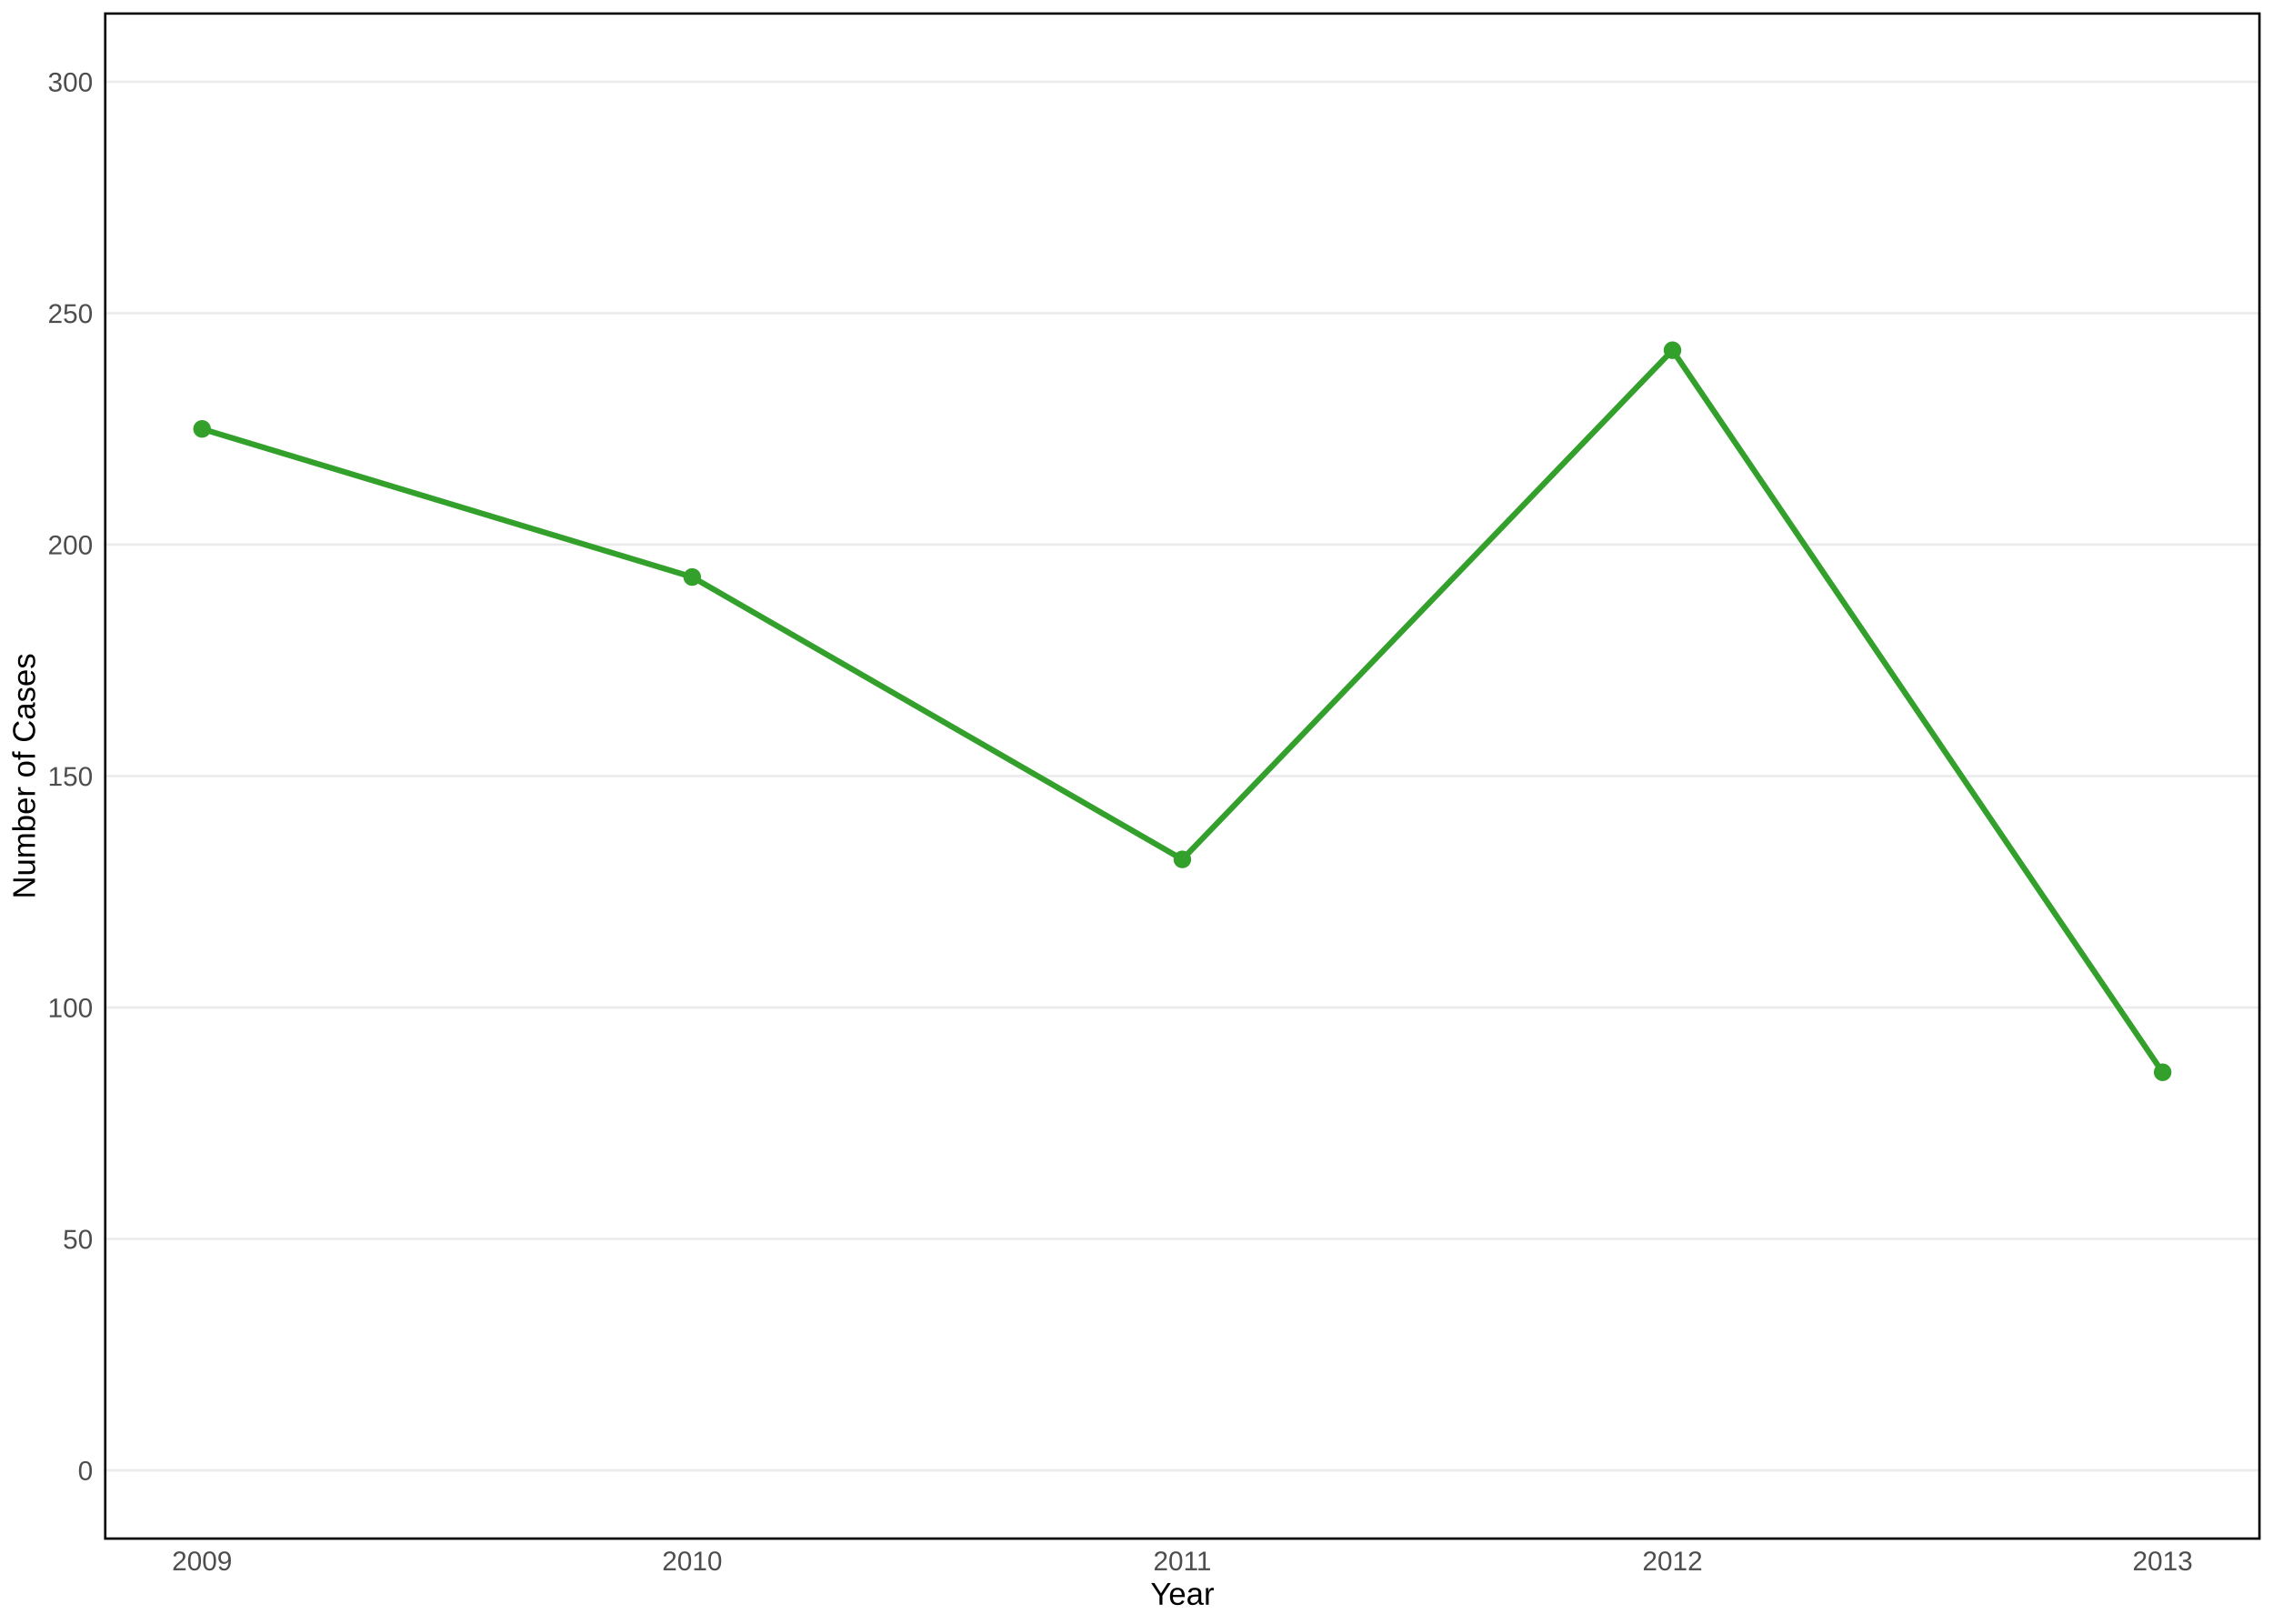
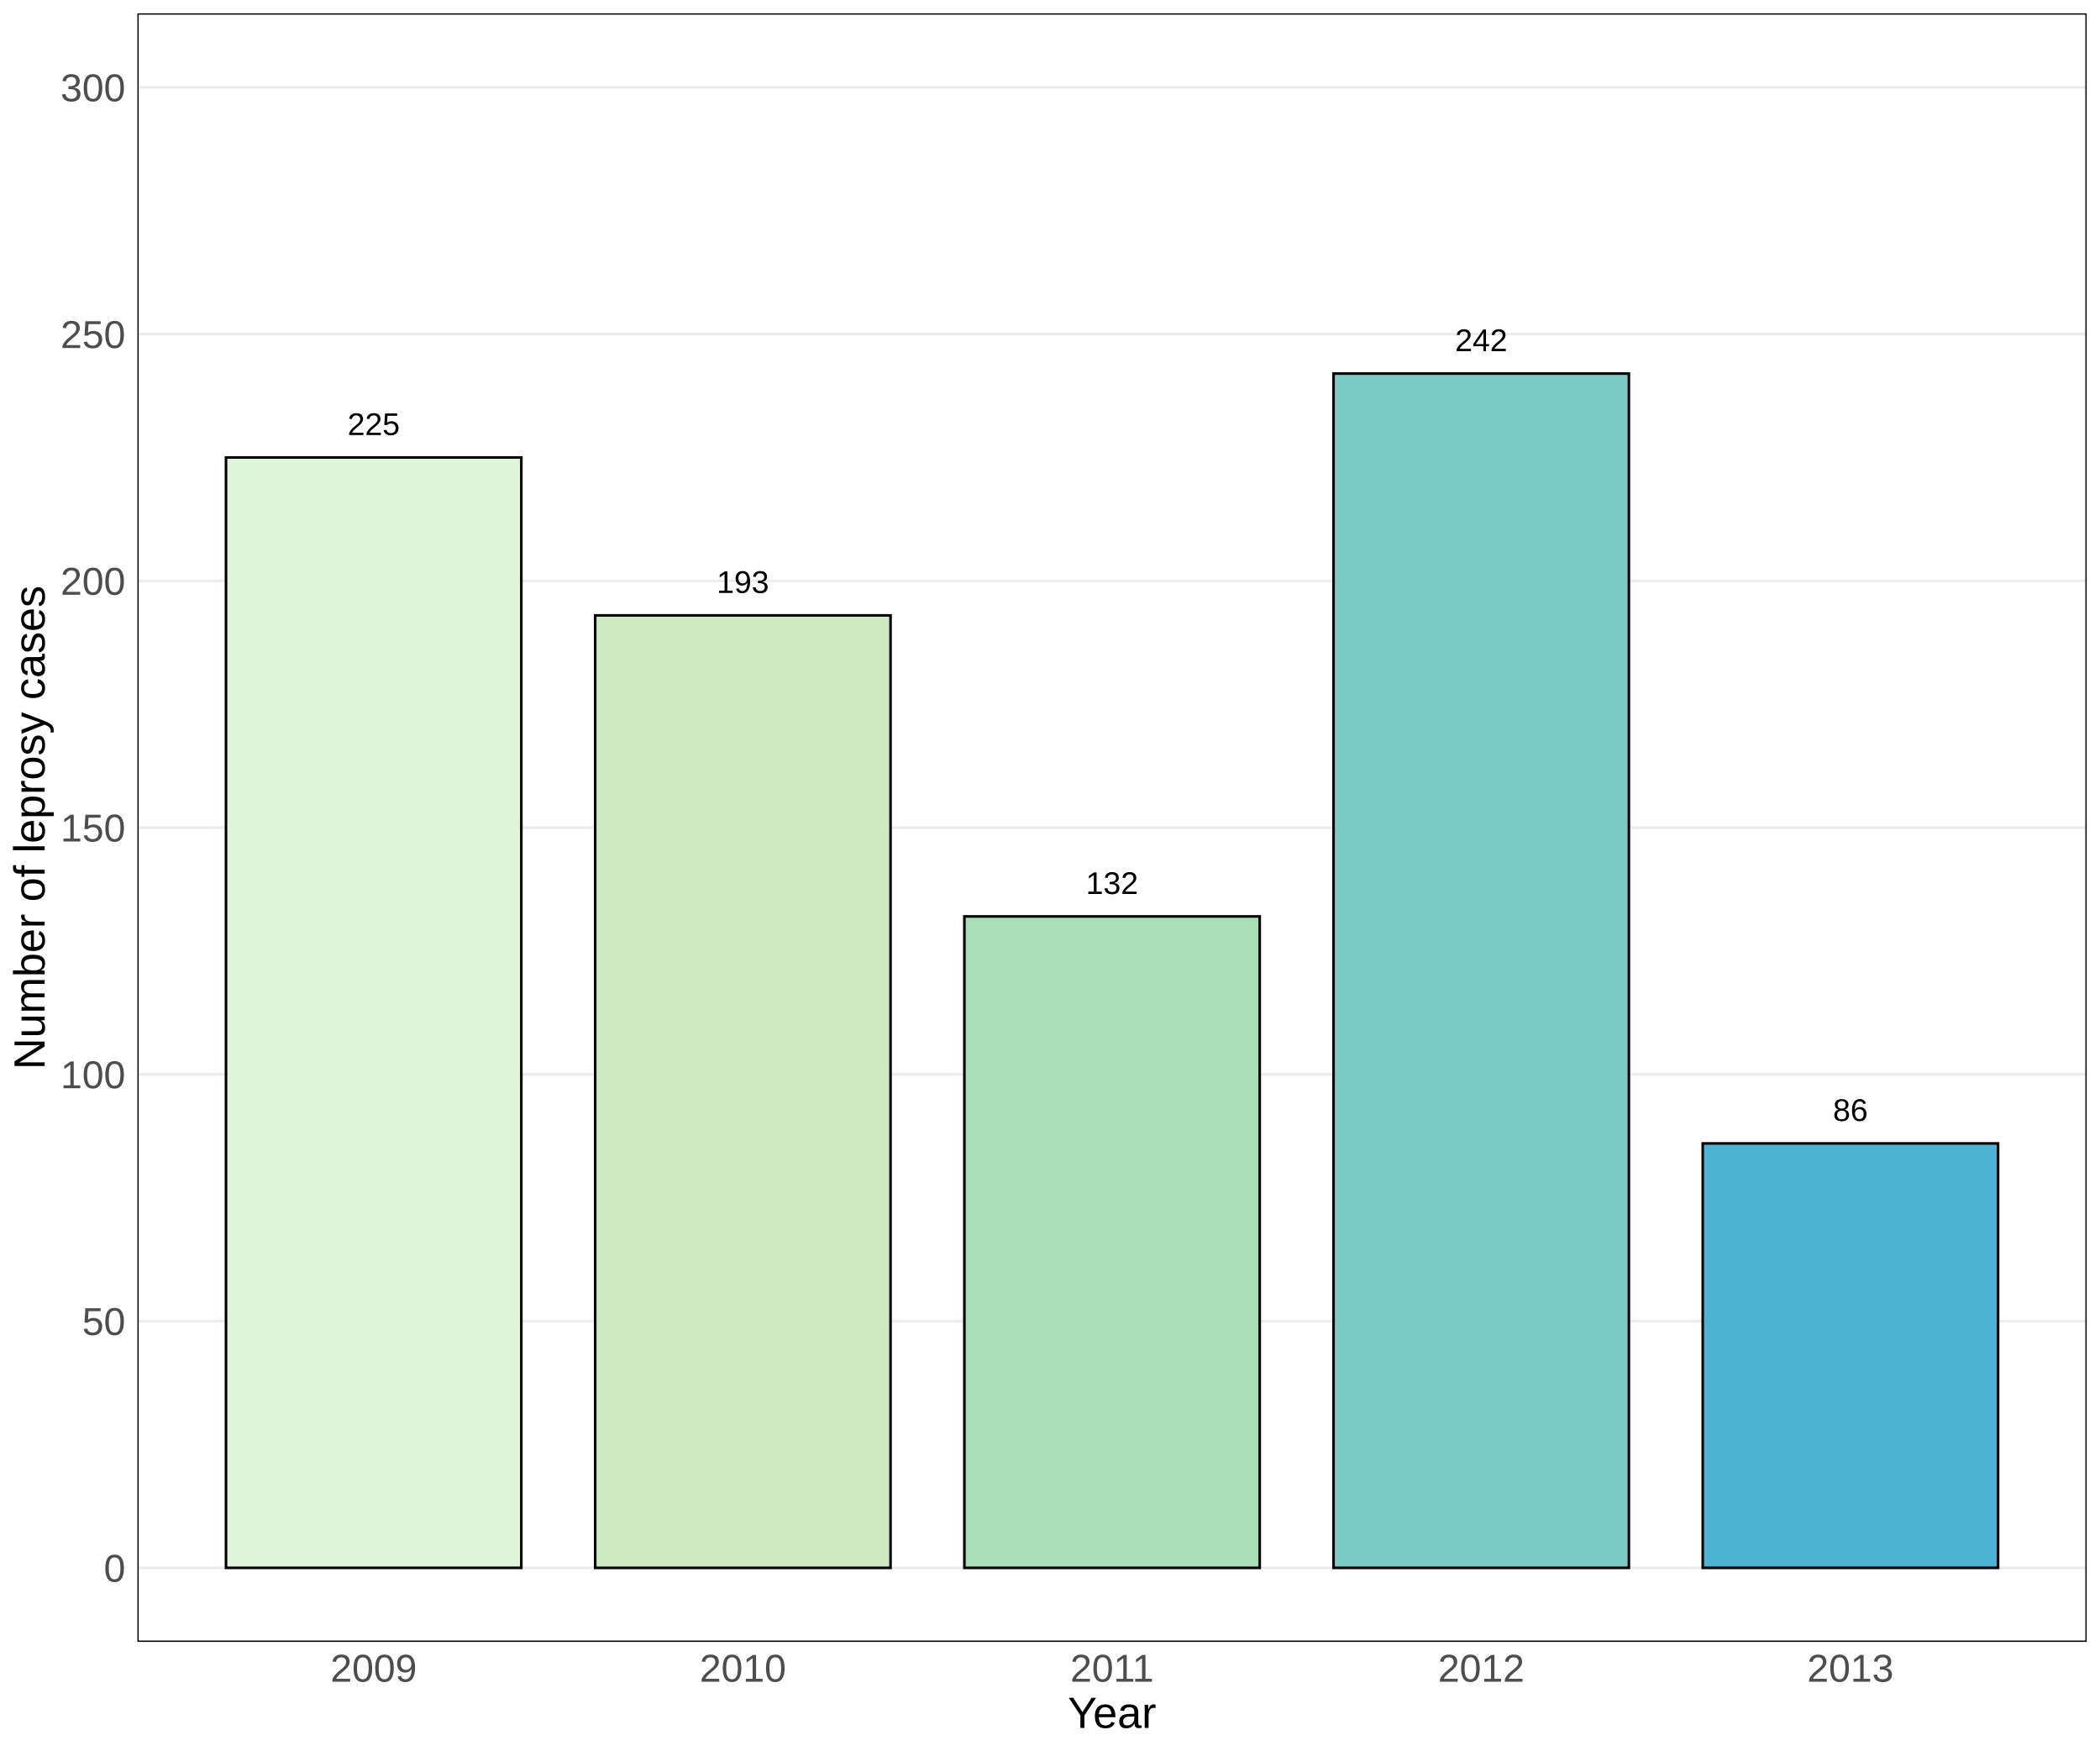
- <svg xmlns="http://www.w3.org/2000/svg" class="svglite" width="1008.00pt" height="720.00pt" viewBox="0 0 1008.00 720.00">
+ <svg xmlns="http://www.w3.org/2000/svg" class="svglite" width="864.00pt" height="720.00pt" viewBox="0 0 864.00 720.00">
  <defs>
    <style type="text/css">
    .svglite line, .svglite polyline, .svglite polygon, .svglite path, .svglite rect, .svglite circle {
      fill: none;
      stroke: #000000;
      stroke-linecap: round;
      stroke-linejoin: round;
      stroke-miterlimit: 10.00;
    }
    .svglite text {
      white-space: pre;
    }
  </style>
  </defs>
  <rect width="100%" height="100%" style="stroke: none; fill: none;" />
  <defs>
-     <clipPath id="cpMC4wMHwxMDA4LjAwfDAuMDB8NzIwLjAw">
-       <rect x="0.00" y="0.00" width="1008.00" height="720.00" />
+     <clipPath id="cpMC4wMHw4NjQuMDB8MC4wMHw3MjAuMDA=">
+       <rect x="0.00" y="0.00" width="864.00" height="720.00" />
    </clipPath>
  </defs>
-   <g clip-path="url(#cpMC4wMHwxMDA4LjAwfDAuMDB8NzIwLjAw)">
+   <g clip-path="url(#cpMC4wMHw4NjQuMDB8MC4wMHw3MjAuMDA=)">
</g>
  <defs>
-     <clipPath id="cpNDYuMTR8MTAwMi41Mnw1LjQ4fDY4Mi43Nw==">
-       <rect x="46.14" y="5.48" width="956.38" height="677.29" />
+     <clipPath id="cpNTYuNTN8ODU4LjUyfDUuNDh8Njc1LjM0">
+       <rect x="56.53" y="5.48" width="801.99" height="669.86" />
    </clipPath>
  </defs>
-   <g clip-path="url(#cpNDYuMTR8MTAwMi41Mnw1LjQ4fDY4Mi43Nw==)">
-     <polyline points="46.14,651.98 1002.52,651.98 " style="stroke-width: 1.07; stroke: #EBEBEB; stroke-linecap: butt;" />
-     <polyline points="46.14,549.36 1002.52,549.36 " style="stroke-width: 1.07; stroke: #EBEBEB; stroke-linecap: butt;" />
-     <polyline points="46.14,446.74 1002.52,446.74 " style="stroke-width: 1.07; stroke: #EBEBEB; stroke-linecap: butt;" />
-     <polyline points="46.14,344.12 1002.52,344.12 " style="stroke-width: 1.07; stroke: #EBEBEB; stroke-linecap: butt;" />
-     <polyline points="46.14,241.50 1002.52,241.50 " style="stroke-width: 1.07; stroke: #EBEBEB; stroke-linecap: butt;" />
-     <polyline points="46.14,138.88 1002.52,138.88 " style="stroke-width: 1.07; stroke: #EBEBEB; stroke-linecap: butt;" />
-     <polyline points="46.14,36.27 1002.52,36.27 " style="stroke-width: 1.07; stroke: #EBEBEB; stroke-linecap: butt;" />
-     <polyline points="89.61,190.19 306.97,255.87 524.33,381.07 741.69,155.30 959.05,475.47 " style="stroke-width: 2.56; stroke: #33A02C; stroke-linecap: butt;" />
-     <circle cx="89.61" cy="190.19" r="3.56" style="stroke-width: 0.71; stroke: #33A02C; fill: #33A02C;" />
-     <circle cx="306.97" cy="255.87" r="3.56" style="stroke-width: 0.71; stroke: #33A02C; fill: #33A02C;" />
-     <circle cx="524.33" cy="381.07" r="3.56" style="stroke-width: 0.71; stroke: #33A02C; fill: #33A02C;" />
-     <circle cx="741.69" cy="155.30" r="3.56" style="stroke-width: 0.71; stroke: #33A02C; fill: #33A02C;" />
-     <circle cx="959.05" cy="475.47" r="3.56" style="stroke-width: 0.71; stroke: #33A02C; fill: #33A02C;" />
-     <rect x="46.14" y="5.48" width="956.38" height="677.29" style="stroke-width: 2.13;" />
+   <g clip-path="url(#cpNTYuNTN8ODU4LjUyfDUuNDh8Njc1LjM0)">
+     <polyline points="56.53,644.89 858.52,644.89 " style="stroke-width: 1.07; stroke: #EBEBEB; stroke-linecap: butt;" />
+     <polyline points="56.53,543.40 858.52,543.40 " style="stroke-width: 1.07; stroke: #EBEBEB; stroke-linecap: butt;" />
+     <polyline points="56.53,441.91 858.52,441.91 " style="stroke-width: 1.07; stroke: #EBEBEB; stroke-linecap: butt;" />
+     <polyline points="56.53,340.41 858.52,340.41 " style="stroke-width: 1.07; stroke: #EBEBEB; stroke-linecap: butt;" />
+     <polyline points="56.53,238.92 858.52,238.92 " style="stroke-width: 1.07; stroke: #EBEBEB; stroke-linecap: butt;" />
+     <polyline points="56.53,137.42 858.52,137.42 " style="stroke-width: 1.07; stroke: #EBEBEB; stroke-linecap: butt;" />
+     <polyline points="56.53,35.93 858.52,35.93 " style="stroke-width: 1.07; stroke: #EBEBEB; stroke-linecap: butt;" />
+     <rect x="92.98" y="188.17" width="121.51" height="456.72" style="stroke-width: 1.07; stroke-linecap: butt; stroke-linejoin: miter; fill: #E0F3DB;" />
+     <rect x="244.88" y="253.13" width="121.51" height="391.77" style="stroke-width: 1.07; stroke-linecap: butt; stroke-linejoin: miter; fill: #CCEBC5;" />
+     <rect x="396.77" y="376.95" width="121.51" height="267.95" style="stroke-width: 1.07; stroke-linecap: butt; stroke-linejoin: miter; fill: #A8DDB5;" />
+     <rect x="548.66" y="153.66" width="121.51" height="491.23" style="stroke-width: 1.07; stroke-linecap: butt; stroke-linejoin: miter; fill: #7BCCC4;" />
+     <rect x="700.55" y="470.32" width="121.51" height="174.57" style="stroke-width: 1.07; stroke-linecap: butt; stroke-linejoin: miter; fill: #4EB3D3;" />
+     <text x="153.74" y="178.94" text-anchor="middle" style="font-size: 12.90px; font-family: &quot;Arial&quot;;" textLength="21.51px" lengthAdjust="spacingAndGlyphs">225</text>
+     <text x="305.63" y="243.90" text-anchor="middle" style="font-size: 12.90px; font-family: &quot;Arial&quot;;" textLength="21.51px" lengthAdjust="spacingAndGlyphs">193</text>
+     <text x="457.53" y="367.72" text-anchor="middle" style="font-size: 12.90px; font-family: &quot;Arial&quot;;" textLength="21.51px" lengthAdjust="spacingAndGlyphs">132</text>
+     <text x="609.42" y="144.43" text-anchor="middle" style="font-size: 12.90px; font-family: &quot;Arial&quot;;" textLength="21.51px" lengthAdjust="spacingAndGlyphs">242</text>
+     <text x="761.31" y="461.09" text-anchor="middle" style="font-size: 12.90px; font-family: &quot;Arial&quot;;" textLength="14.34px" lengthAdjust="spacingAndGlyphs">86</text>
+     <rect x="56.53" y="5.48" width="801.99" height="669.86" style="stroke-width: 1.07;" />
  </g>
-   <g clip-path="url(#cpMC4wMHwxMDA4LjAwfDAuMDB8NzIwLjAw)">
-     <text x="41.21" y="656.28" text-anchor="end" style="font-size: 12.00px;fill: #4D4D4D; font-family: &quot;Arial&quot;;" textLength="6.67px" lengthAdjust="spacingAndGlyphs">0</text>
-     <text x="41.21" y="553.66" text-anchor="end" style="font-size: 12.00px;fill: #4D4D4D; font-family: &quot;Arial&quot;;" textLength="13.35px" lengthAdjust="spacingAndGlyphs">50</text>
-     <text x="41.21" y="451.04" text-anchor="end" style="font-size: 12.00px;fill: #4D4D4D; font-family: &quot;Arial&quot;;" textLength="20.02px" lengthAdjust="spacingAndGlyphs">100</text>
-     <text x="41.21" y="348.42" text-anchor="end" style="font-size: 12.00px;fill: #4D4D4D; font-family: &quot;Arial&quot;;" textLength="20.02px" lengthAdjust="spacingAndGlyphs">150</text>
-     <text x="41.21" y="245.80" text-anchor="end" style="font-size: 12.00px;fill: #4D4D4D; font-family: &quot;Arial&quot;;" textLength="20.02px" lengthAdjust="spacingAndGlyphs">200</text>
-     <text x="41.21" y="143.18" text-anchor="end" style="font-size: 12.00px;fill: #4D4D4D; font-family: &quot;Arial&quot;;" textLength="20.02px" lengthAdjust="spacingAndGlyphs">250</text>
-     <text x="41.21" y="40.56" text-anchor="end" style="font-size: 12.00px;fill: #4D4D4D; font-family: &quot;Arial&quot;;" textLength="20.02px" lengthAdjust="spacingAndGlyphs">300</text>
-     <text x="89.61" y="696.29" text-anchor="middle" style="font-size: 12.00px;fill: #4D4D4D; font-family: &quot;Arial&quot;;" textLength="26.70px" lengthAdjust="spacingAndGlyphs">2009</text>
-     <text x="306.97" y="696.29" text-anchor="middle" style="font-size: 12.00px;fill: #4D4D4D; font-family: &quot;Arial&quot;;" textLength="26.70px" lengthAdjust="spacingAndGlyphs">2010</text>
-     <text x="524.33" y="696.29" text-anchor="middle" style="font-size: 12.00px;fill: #4D4D4D; font-family: &quot;Arial&quot;;" textLength="25.80px" lengthAdjust="spacingAndGlyphs">2011</text>
-     <text x="741.69" y="696.29" text-anchor="middle" style="font-size: 12.00px;fill: #4D4D4D; font-family: &quot;Arial&quot;;" textLength="26.70px" lengthAdjust="spacingAndGlyphs">2012</text>
-     <text x="959.05" y="696.29" text-anchor="middle" style="font-size: 12.00px;fill: #4D4D4D; font-family: &quot;Arial&quot;;" textLength="26.70px" lengthAdjust="spacingAndGlyphs">2013</text>
-     <text x="524.33" y="711.58" text-anchor="middle" style="font-size: 14.00px; font-family: &quot;Arial&quot;;" textLength="28.28px" lengthAdjust="spacingAndGlyphs">Year</text>
-     <text transform="translate(15.50,344.12) rotate(-90)" text-anchor="middle" style="font-size: 14.00px; font-family: &quot;Arial&quot;;" textLength="108.89px" lengthAdjust="spacingAndGlyphs">Number of Cases</text>
+   <g clip-path="url(#cpMC4wMHw4NjQuMDB8MC4wMHw3MjAuMDA=)">
+     <text x="51.60" y="650.62" text-anchor="end" style="font-size: 16.00px;fill: #4D4D4D; font-family: &quot;Arial&quot;;" textLength="8.90px" lengthAdjust="spacingAndGlyphs">0</text>
+     <text x="51.60" y="549.13" text-anchor="end" style="font-size: 16.00px;fill: #4D4D4D; font-family: &quot;Arial&quot;;" textLength="17.80px" lengthAdjust="spacingAndGlyphs">50</text>
+     <text x="51.60" y="447.63" text-anchor="end" style="font-size: 16.00px;fill: #4D4D4D; font-family: &quot;Arial&quot;;" textLength="26.70px" lengthAdjust="spacingAndGlyphs">100</text>
+     <text x="51.60" y="346.14" text-anchor="end" style="font-size: 16.00px;fill: #4D4D4D; font-family: &quot;Arial&quot;;" textLength="26.70px" lengthAdjust="spacingAndGlyphs">150</text>
+     <text x="51.60" y="244.64" text-anchor="end" style="font-size: 16.00px;fill: #4D4D4D; font-family: &quot;Arial&quot;;" textLength="26.70px" lengthAdjust="spacingAndGlyphs">200</text>
+     <text x="51.60" y="143.15" text-anchor="end" style="font-size: 16.00px;fill: #4D4D4D; font-family: &quot;Arial&quot;;" textLength="26.70px" lengthAdjust="spacingAndGlyphs">250</text>
+     <text x="51.60" y="41.66" text-anchor="end" style="font-size: 16.00px;fill: #4D4D4D; font-family: &quot;Arial&quot;;" textLength="26.70px" lengthAdjust="spacingAndGlyphs">300</text>
+     <text x="153.74" y="691.73" text-anchor="middle" style="font-size: 16.00px;fill: #4D4D4D; font-family: &quot;Arial&quot;;" textLength="35.60px" lengthAdjust="spacingAndGlyphs">2009</text>
+     <text x="305.63" y="691.73" text-anchor="middle" style="font-size: 16.00px;fill: #4D4D4D; font-family: &quot;Arial&quot;;" textLength="35.60px" lengthAdjust="spacingAndGlyphs">2010</text>
+     <text x="457.53" y="691.73" text-anchor="middle" style="font-size: 16.00px;fill: #4D4D4D; font-family: &quot;Arial&quot;;" textLength="34.41px" lengthAdjust="spacingAndGlyphs">2011</text>
+     <text x="609.42" y="691.73" text-anchor="middle" style="font-size: 16.00px;fill: #4D4D4D; font-family: &quot;Arial&quot;;" textLength="35.60px" lengthAdjust="spacingAndGlyphs">2012</text>
+     <text x="761.31" y="691.73" text-anchor="middle" style="font-size: 16.00px;fill: #4D4D4D; font-family: &quot;Arial&quot;;" textLength="35.60px" lengthAdjust="spacingAndGlyphs">2013</text>
+     <text x="457.53" y="710.73" text-anchor="middle" style="font-size: 18.00px; font-family: &quot;Arial&quot;;" textLength="36.37px" lengthAdjust="spacingAndGlyphs">Year</text>
+     <text transform="translate(18.37,340.41) rotate(-90)" text-anchor="middle" style="font-size: 18.00px; font-family: &quot;Arial&quot;;" textLength="199.07px" lengthAdjust="spacingAndGlyphs">Number of leprosy cases</text>
  </g>
</svg>
